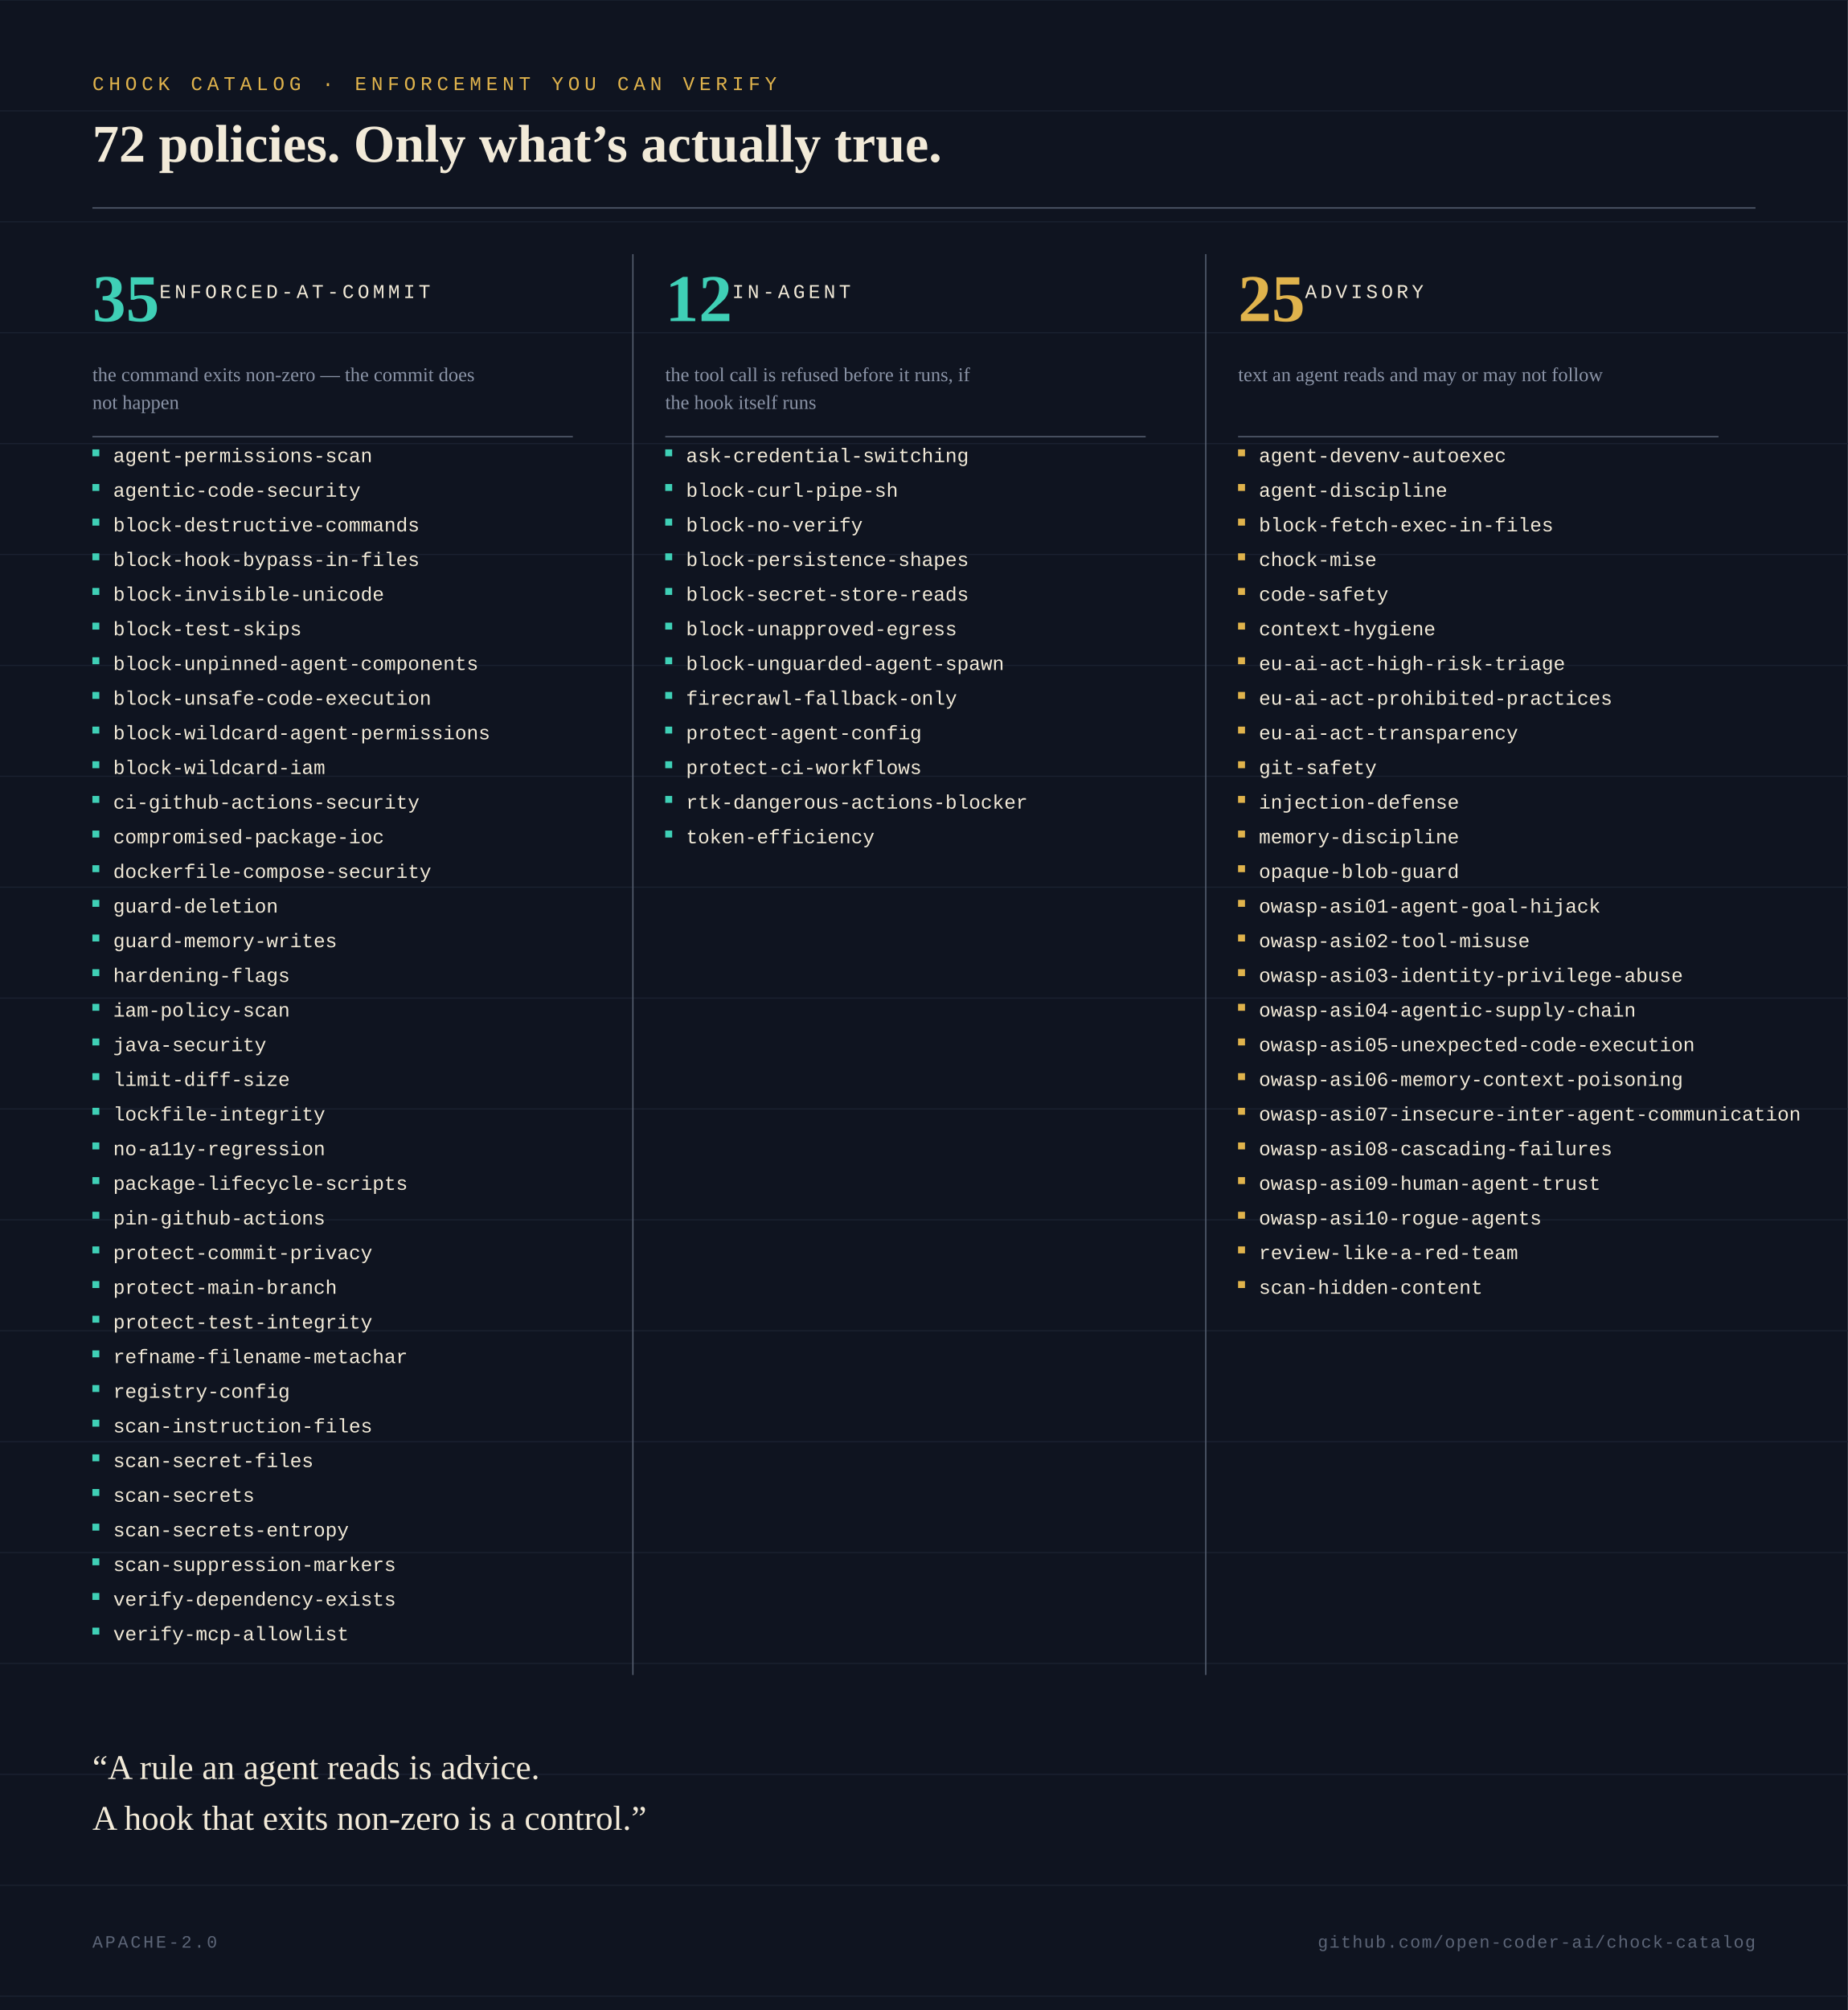
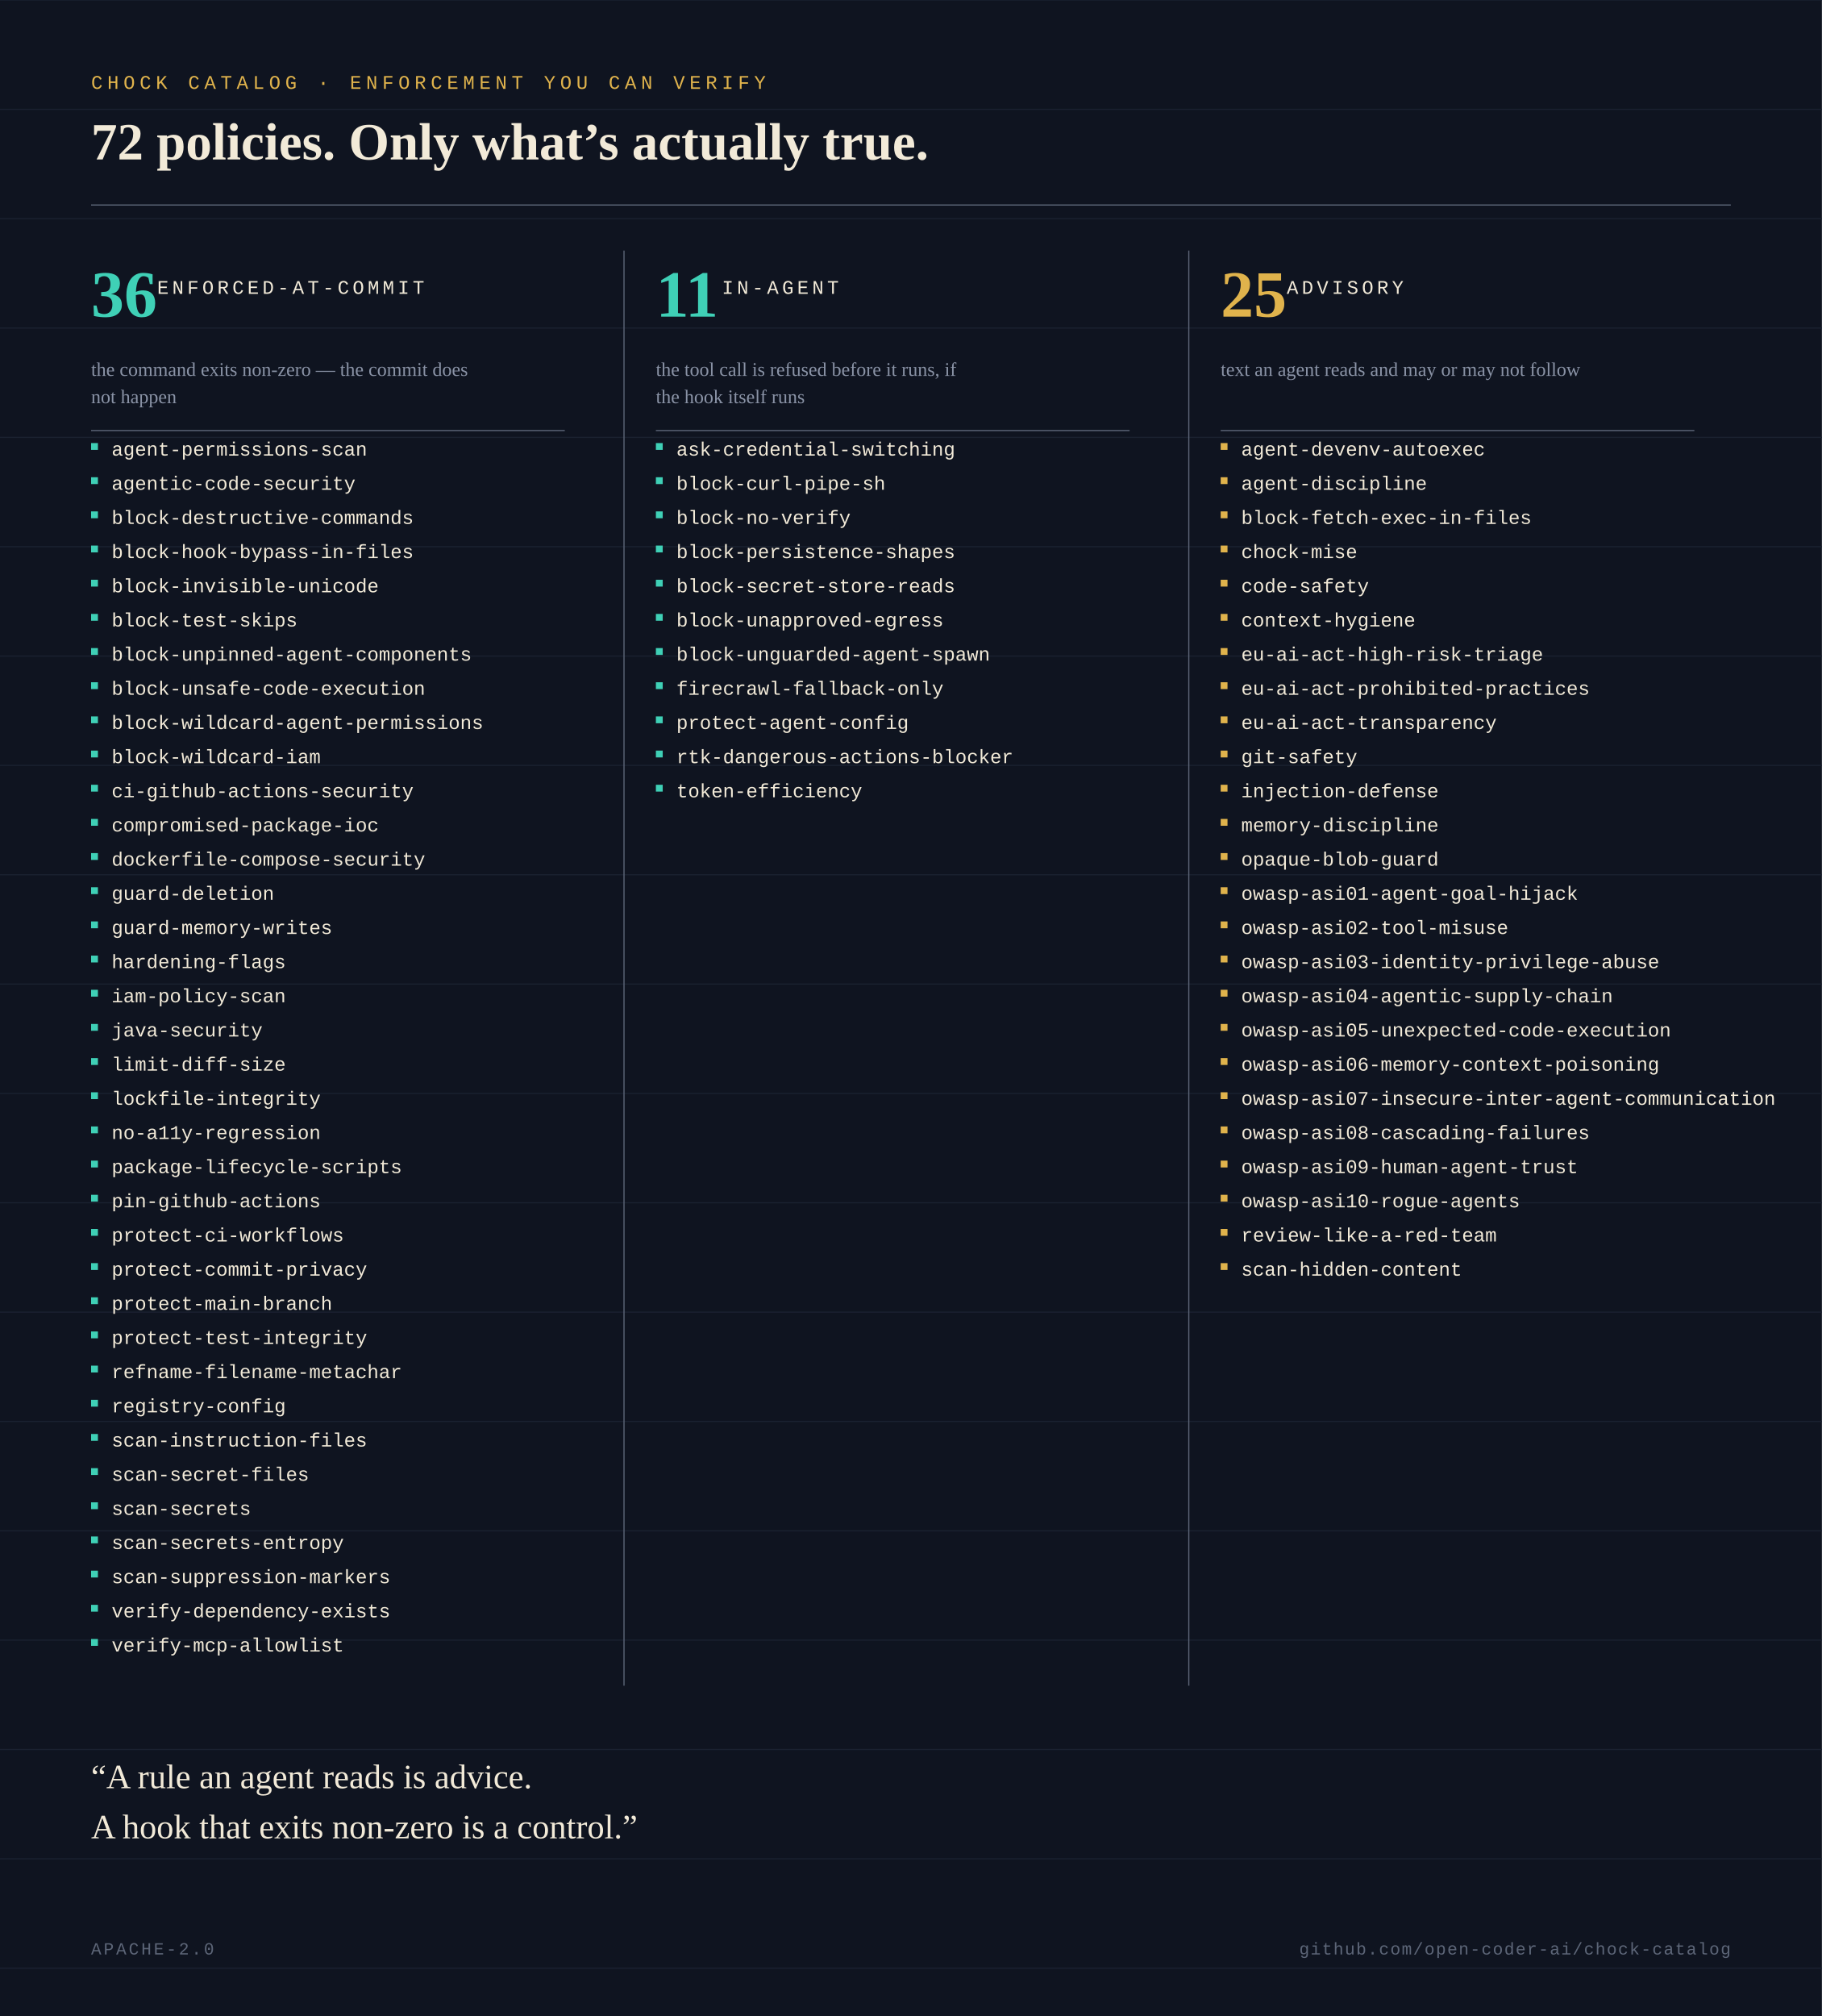
- <svg xmlns="http://www.w3.org/2000/svg" viewBox="0 0 1600 1740" width="1600" height="1740" role="img" aria-label="72 policies: 35 enforced-at-commit, 12 in-agent, 25 advisory">
-   <rect width="1600" height="1740" fill="#0f1420" />
+ <svg xmlns="http://www.w3.org/2000/svg" viewBox="0 0 1600 1770" width="1600" height="1770" role="img" aria-label="72 policies: 36 enforced-at-commit, 11 in-agent, 25 advisory">
+   <rect width="1600" height="1770" fill="#0f1420" />
  <line x1="0" y1="0" x2="1600" y2="0" stroke="#1a2130" stroke-width="1" />
  <line x1="0" y1="96" x2="1600" y2="96" stroke="#1a2130" stroke-width="1" />
  <line x1="0" y1="192" x2="1600" y2="192" stroke="#1a2130" stroke-width="1" />
  <line x1="0" y1="288" x2="1600" y2="288" stroke="#1a2130" stroke-width="1" />
  <line x1="0" y1="384" x2="1600" y2="384" stroke="#1a2130" stroke-width="1" />
  <line x1="0" y1="480" x2="1600" y2="480" stroke="#1a2130" stroke-width="1" />
  <line x1="0" y1="576" x2="1600" y2="576" stroke="#1a2130" stroke-width="1" />
  <line x1="0" y1="672" x2="1600" y2="672" stroke="#1a2130" stroke-width="1" />
  <line x1="0" y1="768" x2="1600" y2="768" stroke="#1a2130" stroke-width="1" />
  <line x1="0" y1="864" x2="1600" y2="864" stroke="#1a2130" stroke-width="1" />
  <line x1="0" y1="960" x2="1600" y2="960" stroke="#1a2130" stroke-width="1" />
  <line x1="0" y1="1056" x2="1600" y2="1056" stroke="#1a2130" stroke-width="1" />
  <line x1="0" y1="1152" x2="1600" y2="1152" stroke="#1a2130" stroke-width="1" />
  <line x1="0" y1="1248" x2="1600" y2="1248" stroke="#1a2130" stroke-width="1" />
  <line x1="0" y1="1344" x2="1600" y2="1344" stroke="#1a2130" stroke-width="1" />
  <line x1="0" y1="1440" x2="1600" y2="1440" stroke="#1a2130" stroke-width="1" />
  <line x1="0" y1="1536" x2="1600" y2="1536" stroke="#1a2130" stroke-width="1" />
  <line x1="0" y1="1632" x2="1600" y2="1632" stroke="#1a2130" stroke-width="1" />
  <line x1="0" y1="1728" x2="1600" y2="1728" stroke="#1a2130" stroke-width="1" />
  <text x="80" y="78" font-family="'Cascadia Code', Consolas, 'Courier New', monospace" font-size="17" letter-spacing="4" fill="#e0b34c">CHOCK CATALOG · ENFORCEMENT YOU CAN VERIFY</text>
  <text x="80" y="140" font-family="Georgia, 'Times New Roman', serif" font-size="46" font-weight="bold" fill="#f2ead8">72 policies. Only what’s actually true.</text>
  <line x1="80" y1="180" x2="1520" y2="180" stroke="#5c6577" stroke-width="1" />
-   <text x="80" y="278" font-family="Georgia, 'Times New Roman', serif" font-size="58" font-weight="bold" fill="#3fd0b6">35</text>
+   <text x="80" y="278" font-family="Georgia, 'Times New Roman', serif" font-size="58" font-weight="bold" fill="#3fd0b6">36</text>
  <text x="138" y="258" font-family="'Cascadia Code', Consolas, 'Courier New', monospace" font-size="17" letter-spacing="3" fill="#f2ead8">ENFORCED-AT-COMMIT</text>
  <text x="80" y="330" font-family="Georgia, 'Times New Roman', serif" font-size="17" fill="#8a93a6">the command exits non-zero — the commit does</text>
  <text x="80" y="354" font-family="Georgia, 'Times New Roman', serif" font-size="17" fill="#8a93a6">not happen</text>
  <line x1="80" y1="378" x2="496" y2="378" stroke="#5c6577" stroke-width="1" />
  <rect x="80" y="389" width="6" height="6" fill="#3fd0b6" />
  <text x="98" y="400" font-family="'Cascadia Code', Consolas, 'Courier New', monospace" font-size="17" fill="#f2ead8">agent-permissions-scan</text>
  <rect x="80" y="419" width="6" height="6" fill="#3fd0b6" />
  <text x="98" y="430" font-family="'Cascadia Code', Consolas, 'Courier New', monospace" font-size="17" fill="#f2ead8">agentic-code-security</text>
  <rect x="80" y="449" width="6" height="6" fill="#3fd0b6" />
  <text x="98" y="460" font-family="'Cascadia Code', Consolas, 'Courier New', monospace" font-size="17" fill="#f2ead8">block-destructive-commands</text>
  <rect x="80" y="479" width="6" height="6" fill="#3fd0b6" />
  <text x="98" y="490" font-family="'Cascadia Code', Consolas, 'Courier New', monospace" font-size="17" fill="#f2ead8">block-hook-bypass-in-files</text>
  <rect x="80" y="509" width="6" height="6" fill="#3fd0b6" />
  <text x="98" y="520" font-family="'Cascadia Code', Consolas, 'Courier New', monospace" font-size="17" fill="#f2ead8">block-invisible-unicode</text>
  <rect x="80" y="539" width="6" height="6" fill="#3fd0b6" />
  <text x="98" y="550" font-family="'Cascadia Code', Consolas, 'Courier New', monospace" font-size="17" fill="#f2ead8">block-test-skips</text>
  <rect x="80" y="569" width="6" height="6" fill="#3fd0b6" />
  <text x="98" y="580" font-family="'Cascadia Code', Consolas, 'Courier New', monospace" font-size="17" fill="#f2ead8">block-unpinned-agent-components</text>
  <rect x="80" y="599" width="6" height="6" fill="#3fd0b6" />
  <text x="98" y="610" font-family="'Cascadia Code', Consolas, 'Courier New', monospace" font-size="17" fill="#f2ead8">block-unsafe-code-execution</text>
  <rect x="80" y="629" width="6" height="6" fill="#3fd0b6" />
  <text x="98" y="640" font-family="'Cascadia Code', Consolas, 'Courier New', monospace" font-size="17" fill="#f2ead8">block-wildcard-agent-permissions</text>
  <rect x="80" y="659" width="6" height="6" fill="#3fd0b6" />
  <text x="98" y="670" font-family="'Cascadia Code', Consolas, 'Courier New', monospace" font-size="17" fill="#f2ead8">block-wildcard-iam</text>
  <rect x="80" y="689" width="6" height="6" fill="#3fd0b6" />
  <text x="98" y="700" font-family="'Cascadia Code', Consolas, 'Courier New', monospace" font-size="17" fill="#f2ead8">ci-github-actions-security</text>
  <rect x="80" y="719" width="6" height="6" fill="#3fd0b6" />
  <text x="98" y="730" font-family="'Cascadia Code', Consolas, 'Courier New', monospace" font-size="17" fill="#f2ead8">compromised-package-ioc</text>
  <rect x="80" y="749" width="6" height="6" fill="#3fd0b6" />
  <text x="98" y="760" font-family="'Cascadia Code', Consolas, 'Courier New', monospace" font-size="17" fill="#f2ead8">dockerfile-compose-security</text>
  <rect x="80" y="779" width="6" height="6" fill="#3fd0b6" />
  <text x="98" y="790" font-family="'Cascadia Code', Consolas, 'Courier New', monospace" font-size="17" fill="#f2ead8">guard-deletion</text>
  <rect x="80" y="809" width="6" height="6" fill="#3fd0b6" />
  <text x="98" y="820" font-family="'Cascadia Code', Consolas, 'Courier New', monospace" font-size="17" fill="#f2ead8">guard-memory-writes</text>
  <rect x="80" y="839" width="6" height="6" fill="#3fd0b6" />
  <text x="98" y="850" font-family="'Cascadia Code', Consolas, 'Courier New', monospace" font-size="17" fill="#f2ead8">hardening-flags</text>
  <rect x="80" y="869" width="6" height="6" fill="#3fd0b6" />
  <text x="98" y="880" font-family="'Cascadia Code', Consolas, 'Courier New', monospace" font-size="17" fill="#f2ead8">iam-policy-scan</text>
  <rect x="80" y="899" width="6" height="6" fill="#3fd0b6" />
  <text x="98" y="910" font-family="'Cascadia Code', Consolas, 'Courier New', monospace" font-size="17" fill="#f2ead8">java-security</text>
  <rect x="80" y="929" width="6" height="6" fill="#3fd0b6" />
  <text x="98" y="940" font-family="'Cascadia Code', Consolas, 'Courier New', monospace" font-size="17" fill="#f2ead8">limit-diff-size</text>
  <rect x="80" y="959" width="6" height="6" fill="#3fd0b6" />
  <text x="98" y="970" font-family="'Cascadia Code', Consolas, 'Courier New', monospace" font-size="17" fill="#f2ead8">lockfile-integrity</text>
  <rect x="80" y="989" width="6" height="6" fill="#3fd0b6" />
  <text x="98" y="1000" font-family="'Cascadia Code', Consolas, 'Courier New', monospace" font-size="17" fill="#f2ead8">no-a11y-regression</text>
  <rect x="80" y="1019" width="6" height="6" fill="#3fd0b6" />
  <text x="98" y="1030" font-family="'Cascadia Code', Consolas, 'Courier New', monospace" font-size="17" fill="#f2ead8">package-lifecycle-scripts</text>
  <rect x="80" y="1049" width="6" height="6" fill="#3fd0b6" />
  <text x="98" y="1060" font-family="'Cascadia Code', Consolas, 'Courier New', monospace" font-size="17" fill="#f2ead8">pin-github-actions</text>
  <rect x="80" y="1079" width="6" height="6" fill="#3fd0b6" />
-   <text x="98" y="1090" font-family="'Cascadia Code', Consolas, 'Courier New', monospace" font-size="17" fill="#f2ead8">protect-commit-privacy</text>
+   <text x="98" y="1090" font-family="'Cascadia Code', Consolas, 'Courier New', monospace" font-size="17" fill="#f2ead8">protect-ci-workflows</text>
  <rect x="80" y="1109" width="6" height="6" fill="#3fd0b6" />
-   <text x="98" y="1120" font-family="'Cascadia Code', Consolas, 'Courier New', monospace" font-size="17" fill="#f2ead8">protect-main-branch</text>
+   <text x="98" y="1120" font-family="'Cascadia Code', Consolas, 'Courier New', monospace" font-size="17" fill="#f2ead8">protect-commit-privacy</text>
  <rect x="80" y="1139" width="6" height="6" fill="#3fd0b6" />
-   <text x="98" y="1150" font-family="'Cascadia Code', Consolas, 'Courier New', monospace" font-size="17" fill="#f2ead8">protect-test-integrity</text>
+   <text x="98" y="1150" font-family="'Cascadia Code', Consolas, 'Courier New', monospace" font-size="17" fill="#f2ead8">protect-main-branch</text>
  <rect x="80" y="1169" width="6" height="6" fill="#3fd0b6" />
-   <text x="98" y="1180" font-family="'Cascadia Code', Consolas, 'Courier New', monospace" font-size="17" fill="#f2ead8">refname-filename-metachar</text>
+   <text x="98" y="1180" font-family="'Cascadia Code', Consolas, 'Courier New', monospace" font-size="17" fill="#f2ead8">protect-test-integrity</text>
  <rect x="80" y="1199" width="6" height="6" fill="#3fd0b6" />
-   <text x="98" y="1210" font-family="'Cascadia Code', Consolas, 'Courier New', monospace" font-size="17" fill="#f2ead8">registry-config</text>
+   <text x="98" y="1210" font-family="'Cascadia Code', Consolas, 'Courier New', monospace" font-size="17" fill="#f2ead8">refname-filename-metachar</text>
  <rect x="80" y="1229" width="6" height="6" fill="#3fd0b6" />
-   <text x="98" y="1240" font-family="'Cascadia Code', Consolas, 'Courier New', monospace" font-size="17" fill="#f2ead8">scan-instruction-files</text>
+   <text x="98" y="1240" font-family="'Cascadia Code', Consolas, 'Courier New', monospace" font-size="17" fill="#f2ead8">registry-config</text>
  <rect x="80" y="1259" width="6" height="6" fill="#3fd0b6" />
-   <text x="98" y="1270" font-family="'Cascadia Code', Consolas, 'Courier New', monospace" font-size="17" fill="#f2ead8">scan-secret-files</text>
+   <text x="98" y="1270" font-family="'Cascadia Code', Consolas, 'Courier New', monospace" font-size="17" fill="#f2ead8">scan-instruction-files</text>
  <rect x="80" y="1289" width="6" height="6" fill="#3fd0b6" />
-   <text x="98" y="1300" font-family="'Cascadia Code', Consolas, 'Courier New', monospace" font-size="17" fill="#f2ead8">scan-secrets</text>
+   <text x="98" y="1300" font-family="'Cascadia Code', Consolas, 'Courier New', monospace" font-size="17" fill="#f2ead8">scan-secret-files</text>
  <rect x="80" y="1319" width="6" height="6" fill="#3fd0b6" />
-   <text x="98" y="1330" font-family="'Cascadia Code', Consolas, 'Courier New', monospace" font-size="17" fill="#f2ead8">scan-secrets-entropy</text>
+   <text x="98" y="1330" font-family="'Cascadia Code', Consolas, 'Courier New', monospace" font-size="17" fill="#f2ead8">scan-secrets</text>
  <rect x="80" y="1349" width="6" height="6" fill="#3fd0b6" />
-   <text x="98" y="1360" font-family="'Cascadia Code', Consolas, 'Courier New', monospace" font-size="17" fill="#f2ead8">scan-suppression-markers</text>
+   <text x="98" y="1360" font-family="'Cascadia Code', Consolas, 'Courier New', monospace" font-size="17" fill="#f2ead8">scan-secrets-entropy</text>
  <rect x="80" y="1379" width="6" height="6" fill="#3fd0b6" />
-   <text x="98" y="1390" font-family="'Cascadia Code', Consolas, 'Courier New', monospace" font-size="17" fill="#f2ead8">verify-dependency-exists</text>
+   <text x="98" y="1390" font-family="'Cascadia Code', Consolas, 'Courier New', monospace" font-size="17" fill="#f2ead8">scan-suppression-markers</text>
  <rect x="80" y="1409" width="6" height="6" fill="#3fd0b6" />
-   <text x="98" y="1420" font-family="'Cascadia Code', Consolas, 'Courier New', monospace" font-size="17" fill="#f2ead8">verify-mcp-allowlist</text>
-   <line x1="548" y1="220" x2="548" y2="1450" stroke="#5c6577" stroke-width="1" />
-   <text x="576" y="278" font-family="Georgia, 'Times New Roman', serif" font-size="58" font-weight="bold" fill="#3fd0b6">12</text>
+   <text x="98" y="1420" font-family="'Cascadia Code', Consolas, 'Courier New', monospace" font-size="17" fill="#f2ead8">verify-dependency-exists</text>
+   <rect x="80" y="1439" width="6" height="6" fill="#3fd0b6" />
+   <text x="98" y="1450" font-family="'Cascadia Code', Consolas, 'Courier New', monospace" font-size="17" fill="#f2ead8">verify-mcp-allowlist</text>
+   <line x1="548" y1="220" x2="548" y2="1480" stroke="#5c6577" stroke-width="1" />
+   <text x="576" y="278" font-family="Georgia, 'Times New Roman', serif" font-size="58" font-weight="bold" fill="#3fd0b6">11</text>
  <text x="634" y="258" font-family="'Cascadia Code', Consolas, 'Courier New', monospace" font-size="17" letter-spacing="3" fill="#f2ead8">IN-AGENT</text>
  <text x="576" y="330" font-family="Georgia, 'Times New Roman', serif" font-size="17" fill="#8a93a6">the tool call is refused before it runs, if</text>
  <text x="576" y="354" font-family="Georgia, 'Times New Roman', serif" font-size="17" fill="#8a93a6">the hook itself runs</text>
  <line x1="576" y1="378" x2="992" y2="378" stroke="#5c6577" stroke-width="1" />
  <rect x="576" y="389" width="6" height="6" fill="#3fd0b6" />
  <text x="594" y="400" font-family="'Cascadia Code', Consolas, 'Courier New', monospace" font-size="17" fill="#f2ead8">ask-credential-switching</text>
  <rect x="576" y="419" width="6" height="6" fill="#3fd0b6" />
  <text x="594" y="430" font-family="'Cascadia Code', Consolas, 'Courier New', monospace" font-size="17" fill="#f2ead8">block-curl-pipe-sh</text>
  <rect x="576" y="449" width="6" height="6" fill="#3fd0b6" />
  <text x="594" y="460" font-family="'Cascadia Code', Consolas, 'Courier New', monospace" font-size="17" fill="#f2ead8">block-no-verify</text>
  <rect x="576" y="479" width="6" height="6" fill="#3fd0b6" />
  <text x="594" y="490" font-family="'Cascadia Code', Consolas, 'Courier New', monospace" font-size="17" fill="#f2ead8">block-persistence-shapes</text>
  <rect x="576" y="509" width="6" height="6" fill="#3fd0b6" />
  <text x="594" y="520" font-family="'Cascadia Code', Consolas, 'Courier New', monospace" font-size="17" fill="#f2ead8">block-secret-store-reads</text>
  <rect x="576" y="539" width="6" height="6" fill="#3fd0b6" />
  <text x="594" y="550" font-family="'Cascadia Code', Consolas, 'Courier New', monospace" font-size="17" fill="#f2ead8">block-unapproved-egress</text>
  <rect x="576" y="569" width="6" height="6" fill="#3fd0b6" />
  <text x="594" y="580" font-family="'Cascadia Code', Consolas, 'Courier New', monospace" font-size="17" fill="#f2ead8">block-unguarded-agent-spawn</text>
  <rect x="576" y="599" width="6" height="6" fill="#3fd0b6" />
  <text x="594" y="610" font-family="'Cascadia Code', Consolas, 'Courier New', monospace" font-size="17" fill="#f2ead8">firecrawl-fallback-only</text>
  <rect x="576" y="629" width="6" height="6" fill="#3fd0b6" />
  <text x="594" y="640" font-family="'Cascadia Code', Consolas, 'Courier New', monospace" font-size="17" fill="#f2ead8">protect-agent-config</text>
  <rect x="576" y="659" width="6" height="6" fill="#3fd0b6" />
-   <text x="594" y="670" font-family="'Cascadia Code', Consolas, 'Courier New', monospace" font-size="17" fill="#f2ead8">protect-ci-workflows</text>
+   <text x="594" y="670" font-family="'Cascadia Code', Consolas, 'Courier New', monospace" font-size="17" fill="#f2ead8">rtk-dangerous-actions-blocker</text>
  <rect x="576" y="689" width="6" height="6" fill="#3fd0b6" />
-   <text x="594" y="700" font-family="'Cascadia Code', Consolas, 'Courier New', monospace" font-size="17" fill="#f2ead8">rtk-dangerous-actions-blocker</text>
-   <rect x="576" y="719" width="6" height="6" fill="#3fd0b6" />
-   <text x="594" y="730" font-family="'Cascadia Code', Consolas, 'Courier New', monospace" font-size="17" fill="#f2ead8">token-efficiency</text>
-   <line x1="1044" y1="220" x2="1044" y2="1450" stroke="#5c6577" stroke-width="1" />
+   <text x="594" y="700" font-family="'Cascadia Code', Consolas, 'Courier New', monospace" font-size="17" fill="#f2ead8">token-efficiency</text>
+   <line x1="1044" y1="220" x2="1044" y2="1480" stroke="#5c6577" stroke-width="1" />
  <text x="1072" y="278" font-family="Georgia, 'Times New Roman', serif" font-size="58" font-weight="bold" fill="#e0b34c">25</text>
  <text x="1130" y="258" font-family="'Cascadia Code', Consolas, 'Courier New', monospace" font-size="17" letter-spacing="3" fill="#f2ead8">ADVISORY</text>
  <text x="1072" y="330" font-family="Georgia, 'Times New Roman', serif" font-size="17" fill="#8a93a6">text an agent reads and may or may not follow</text>
  <line x1="1072" y1="378" x2="1488" y2="378" stroke="#5c6577" stroke-width="1" />
  <rect x="1072" y="389" width="6" height="6" fill="#e0b34c" />
  <text x="1090" y="400" font-family="'Cascadia Code', Consolas, 'Courier New', monospace" font-size="17" fill="#f2ead8">agent-devenv-autoexec</text>
  <rect x="1072" y="419" width="6" height="6" fill="#e0b34c" />
  <text x="1090" y="430" font-family="'Cascadia Code', Consolas, 'Courier New', monospace" font-size="17" fill="#f2ead8">agent-discipline</text>
  <rect x="1072" y="449" width="6" height="6" fill="#e0b34c" />
  <text x="1090" y="460" font-family="'Cascadia Code', Consolas, 'Courier New', monospace" font-size="17" fill="#f2ead8">block-fetch-exec-in-files</text>
  <rect x="1072" y="479" width="6" height="6" fill="#e0b34c" />
  <text x="1090" y="490" font-family="'Cascadia Code', Consolas, 'Courier New', monospace" font-size="17" fill="#f2ead8">chock-mise</text>
  <rect x="1072" y="509" width="6" height="6" fill="#e0b34c" />
  <text x="1090" y="520" font-family="'Cascadia Code', Consolas, 'Courier New', monospace" font-size="17" fill="#f2ead8">code-safety</text>
  <rect x="1072" y="539" width="6" height="6" fill="#e0b34c" />
  <text x="1090" y="550" font-family="'Cascadia Code', Consolas, 'Courier New', monospace" font-size="17" fill="#f2ead8">context-hygiene</text>
  <rect x="1072" y="569" width="6" height="6" fill="#e0b34c" />
  <text x="1090" y="580" font-family="'Cascadia Code', Consolas, 'Courier New', monospace" font-size="17" fill="#f2ead8">eu-ai-act-high-risk-triage</text>
  <rect x="1072" y="599" width="6" height="6" fill="#e0b34c" />
  <text x="1090" y="610" font-family="'Cascadia Code', Consolas, 'Courier New', monospace" font-size="17" fill="#f2ead8">eu-ai-act-prohibited-practices</text>
  <rect x="1072" y="629" width="6" height="6" fill="#e0b34c" />
  <text x="1090" y="640" font-family="'Cascadia Code', Consolas, 'Courier New', monospace" font-size="17" fill="#f2ead8">eu-ai-act-transparency</text>
  <rect x="1072" y="659" width="6" height="6" fill="#e0b34c" />
  <text x="1090" y="670" font-family="'Cascadia Code', Consolas, 'Courier New', monospace" font-size="17" fill="#f2ead8">git-safety</text>
  <rect x="1072" y="689" width="6" height="6" fill="#e0b34c" />
  <text x="1090" y="700" font-family="'Cascadia Code', Consolas, 'Courier New', monospace" font-size="17" fill="#f2ead8">injection-defense</text>
  <rect x="1072" y="719" width="6" height="6" fill="#e0b34c" />
  <text x="1090" y="730" font-family="'Cascadia Code', Consolas, 'Courier New', monospace" font-size="17" fill="#f2ead8">memory-discipline</text>
  <rect x="1072" y="749" width="6" height="6" fill="#e0b34c" />
  <text x="1090" y="760" font-family="'Cascadia Code', Consolas, 'Courier New', monospace" font-size="17" fill="#f2ead8">opaque-blob-guard</text>
  <rect x="1072" y="779" width="6" height="6" fill="#e0b34c" />
  <text x="1090" y="790" font-family="'Cascadia Code', Consolas, 'Courier New', monospace" font-size="17" fill="#f2ead8">owasp-asi01-agent-goal-hijack</text>
  <rect x="1072" y="809" width="6" height="6" fill="#e0b34c" />
  <text x="1090" y="820" font-family="'Cascadia Code', Consolas, 'Courier New', monospace" font-size="17" fill="#f2ead8">owasp-asi02-tool-misuse</text>
  <rect x="1072" y="839" width="6" height="6" fill="#e0b34c" />
  <text x="1090" y="850" font-family="'Cascadia Code', Consolas, 'Courier New', monospace" font-size="17" fill="#f2ead8">owasp-asi03-identity-privilege-abuse</text>
  <rect x="1072" y="869" width="6" height="6" fill="#e0b34c" />
  <text x="1090" y="880" font-family="'Cascadia Code', Consolas, 'Courier New', monospace" font-size="17" fill="#f2ead8">owasp-asi04-agentic-supply-chain</text>
  <rect x="1072" y="899" width="6" height="6" fill="#e0b34c" />
  <text x="1090" y="910" font-family="'Cascadia Code', Consolas, 'Courier New', monospace" font-size="17" fill="#f2ead8">owasp-asi05-unexpected-code-execution</text>
  <rect x="1072" y="929" width="6" height="6" fill="#e0b34c" />
  <text x="1090" y="940" font-family="'Cascadia Code', Consolas, 'Courier New', monospace" font-size="17" fill="#f2ead8">owasp-asi06-memory-context-poisoning</text>
  <rect x="1072" y="959" width="6" height="6" fill="#e0b34c" />
  <text x="1090" y="970" font-family="'Cascadia Code', Consolas, 'Courier New', monospace" font-size="17" fill="#f2ead8">owasp-asi07-insecure-inter-agent-communication</text>
  <rect x="1072" y="989" width="6" height="6" fill="#e0b34c" />
  <text x="1090" y="1000" font-family="'Cascadia Code', Consolas, 'Courier New', monospace" font-size="17" fill="#f2ead8">owasp-asi08-cascading-failures</text>
  <rect x="1072" y="1019" width="6" height="6" fill="#e0b34c" />
  <text x="1090" y="1030" font-family="'Cascadia Code', Consolas, 'Courier New', monospace" font-size="17" fill="#f2ead8">owasp-asi09-human-agent-trust</text>
  <rect x="1072" y="1049" width="6" height="6" fill="#e0b34c" />
  <text x="1090" y="1060" font-family="'Cascadia Code', Consolas, 'Courier New', monospace" font-size="17" fill="#f2ead8">owasp-asi10-rogue-agents</text>
  <rect x="1072" y="1079" width="6" height="6" fill="#e0b34c" />
  <text x="1090" y="1090" font-family="'Cascadia Code', Consolas, 'Courier New', monospace" font-size="17" fill="#f2ead8">review-like-a-red-team</text>
  <rect x="1072" y="1109" width="6" height="6" fill="#e0b34c" />
  <text x="1090" y="1120" font-family="'Cascadia Code', Consolas, 'Courier New', monospace" font-size="17" fill="#f2ead8">scan-hidden-content</text>
-   <text x="80" y="1540" font-family="Georgia, 'Times New Roman', serif" font-size="30" fill="#f2ead8">“A rule an agent reads is advice.</text>
-   <text x="80" y="1584" font-family="Georgia, 'Times New Roman', serif" font-size="30" fill="#f2ead8">A hook that exits non-zero is a control.”</text>
-   <text x="80" y="1686" font-family="'Cascadia Code', Consolas, 'Courier New', monospace" font-size="15" letter-spacing="2" fill="#5c6577">APACHE-2.0</text>
-   <text x="1520" y="1686" text-anchor="end" font-family="'Cascadia Code', Consolas, 'Courier New', monospace" font-size="15" letter-spacing="1" fill="#5c6577">github.com/open-coder-ai/chock-catalog</text>
+   <text x="80" y="1570" font-family="Georgia, 'Times New Roman', serif" font-size="30" fill="#f2ead8">“A rule an agent reads is advice.</text>
+   <text x="80" y="1614" font-family="Georgia, 'Times New Roman', serif" font-size="30" fill="#f2ead8">A hook that exits non-zero is a control.”</text>
+   <text x="80" y="1716" font-family="'Cascadia Code', Consolas, 'Courier New', monospace" font-size="15" letter-spacing="2" fill="#5c6577">APACHE-2.0</text>
+   <text x="1520" y="1716" text-anchor="end" font-family="'Cascadia Code', Consolas, 'Courier New', monospace" font-size="15" letter-spacing="1" fill="#5c6577">github.com/open-coder-ai/chock-catalog</text>
</svg>
